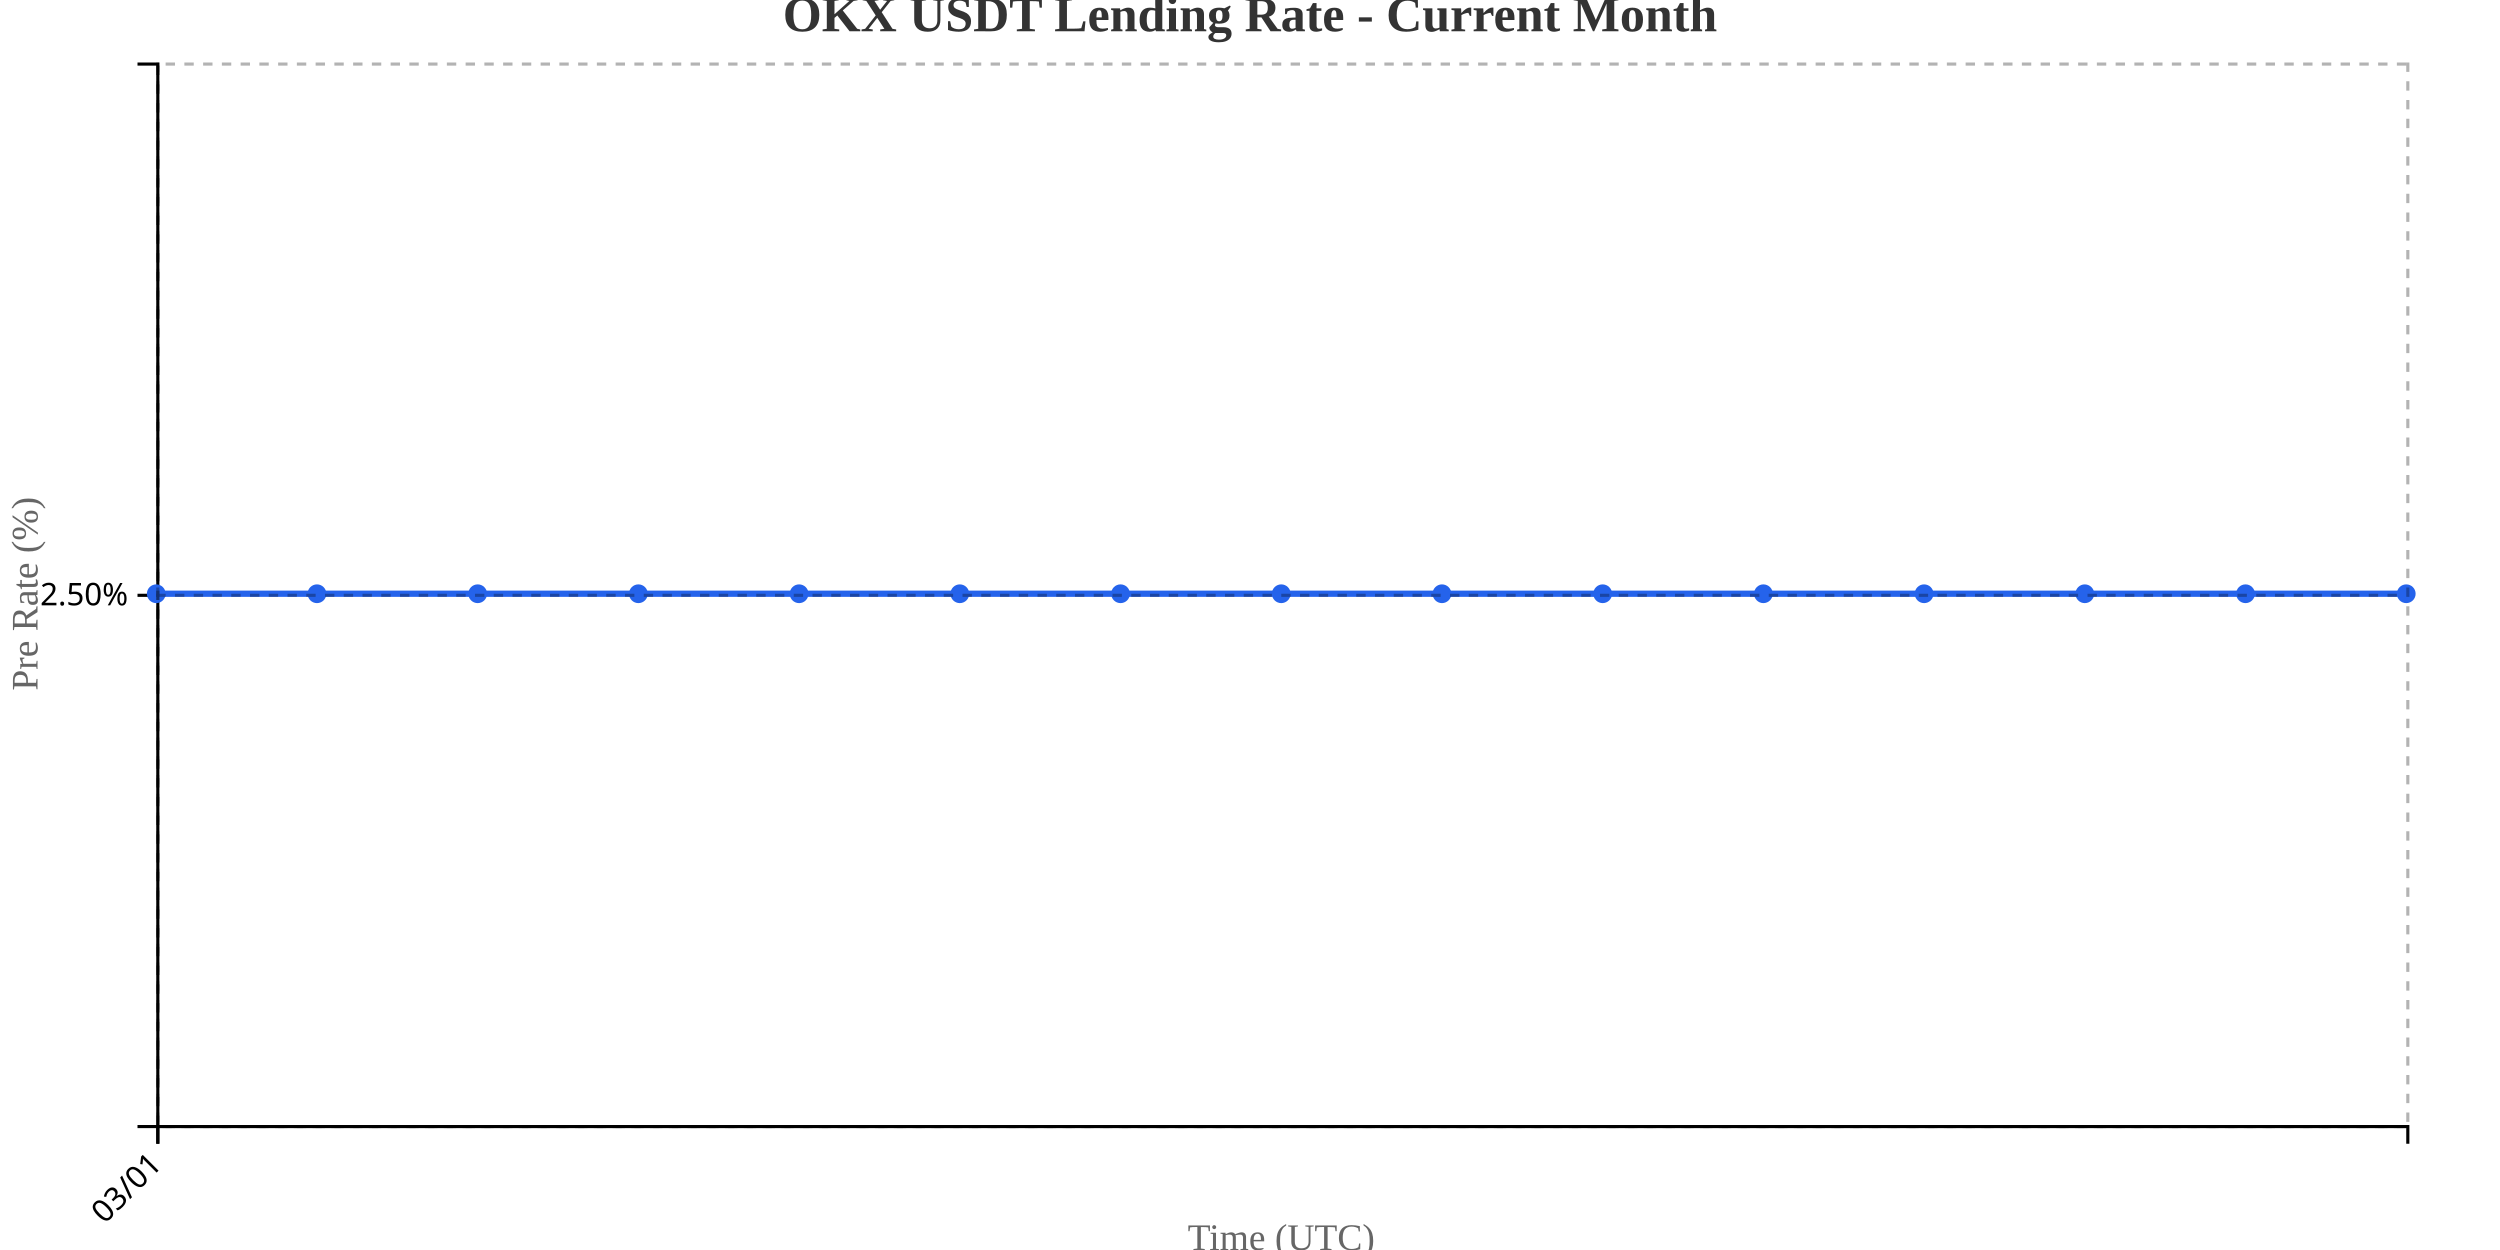
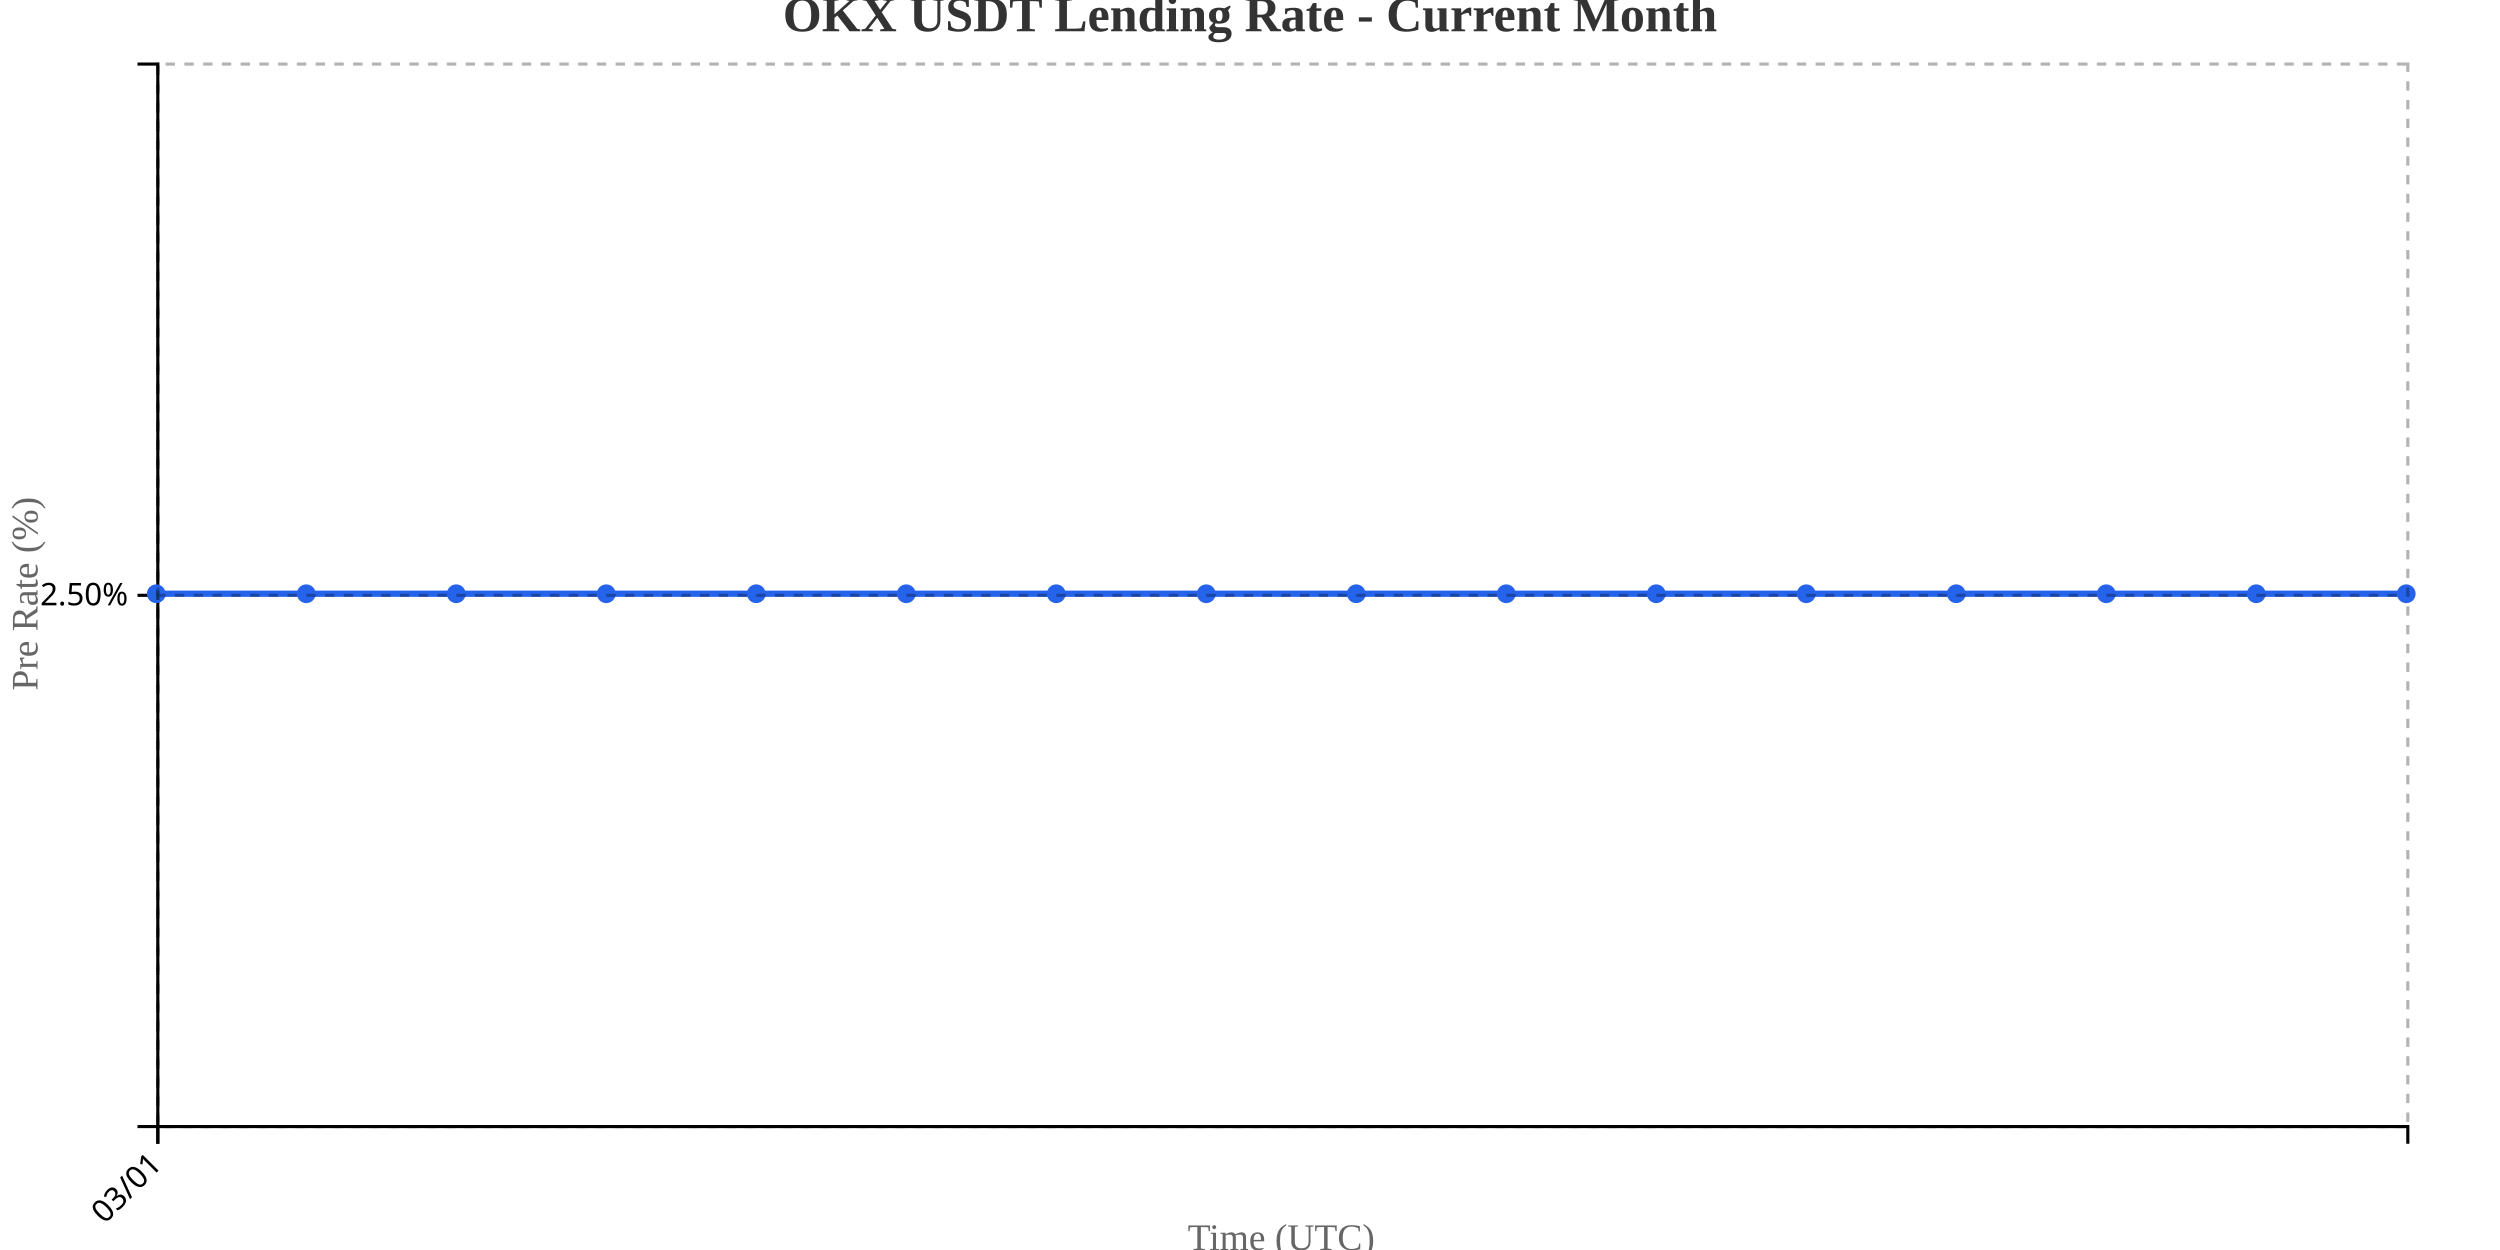
<svg xmlns="http://www.w3.org/2000/svg" width="800" height="400">
  <g transform="translate(50,20)">
    <g transform="translate(0,340)" fill="none" font-size="10" font-family="sans-serif" text-anchor="middle">
      <path class="domain" stroke="currentColor" d="M0.5,6V0.5H720.5V6" />
      <g class="tick" opacity="1" transform="translate(0.5,0)">
        <line stroke="currentColor" y2="6" />
        <text fill="currentColor" y="9" dy=".15em" style="text-anchor: end;" dx="-.8em" transform="rotate(-45)">03/01</text>
      </g>
    </g>
    <g fill="none" font-size="10" font-family="sans-serif" text-anchor="end">
      <path class="domain" stroke="currentColor" d="M-6,340.5H0.5V0.5H-6" />
      <g class="tick" opacity="1" transform="translate(0,170.5)">
        <line stroke="currentColor" x2="-6" />
        <text fill="currentColor" x="-9" dy="0.32em">2.50%</text>
      </g>
    </g>
    <text transform="rotate(-90)" y="-50" x="-170" dy="1em" style="text-anchor: middle; font-size: 12px; fill: #666;">Pre Rate (%)</text>
    <text transform="translate(360, 380)" style="text-anchor: middle; font-size: 12px; fill: #666;">Time (UTC)</text>
-     <path fill="none" stroke="#2563eb" stroke-width="2" d="M0,170C17.143,170,34.286,170,51.429,170C68.571,170,85.714,170,102.857,170C120,170,137.143,170,154.286,170C171.429,170,188.571,170,205.714,170C222.857,170,240,170,257.143,170C274.286,170,291.429,170,308.571,170C325.714,170,342.857,170,360,170C377.143,170,394.286,170,411.429,170C428.571,170,445.714,170,462.857,170C480,170,497.143,170,514.286,170C531.429,170,548.571,170,565.714,170C582.857,170,600,170,617.143,170C634.286,170,651.429,170,668.571,170C685.714,170,702.857,170,720,170" />
+     <path fill="none" stroke="#2563eb" stroke-width="2" d="M0,170C16,170,32,170,48,170C64,170,80,170,96,170C112,170,128,170,144,170C160,170,176,170,192,170C208,170,224,170,240,170C256,170,272,170,288,170C304,170,320,170,336,170C352,170,368,170,384,170C400,170,416,170,432,170C448,170,464,170,480,170C496,170,512,170,528,170C544,170,560,170,576,170C592,170,608,170,624,170C640,170,656,170,672,170C688,170,704,170,720,170" />
    <circle class="dot" cx="0" cy="170" r="3" fill="#2563eb" />
-     <circle class="dot" cx="51.429" cy="170" r="3" fill="#2563eb" />
-     <circle class="dot" cx="102.857" cy="170" r="3" fill="#2563eb" />
-     <circle class="dot" cx="154.286" cy="170" r="3" fill="#2563eb" />
-     <circle class="dot" cx="205.714" cy="170" r="3" fill="#2563eb" />
-     <circle class="dot" cx="257.143" cy="170" r="3" fill="#2563eb" />
-     <circle class="dot" cx="308.571" cy="170" r="3" fill="#2563eb" />
-     <circle class="dot" cx="360" cy="170" r="3" fill="#2563eb" />
-     <circle class="dot" cx="411.429" cy="170" r="3" fill="#2563eb" />
-     <circle class="dot" cx="462.857" cy="170" r="3" fill="#2563eb" />
-     <circle class="dot" cx="514.286" cy="170" r="3" fill="#2563eb" />
-     <circle class="dot" cx="565.714" cy="170" r="3" fill="#2563eb" />
-     <circle class="dot" cx="617.143" cy="170" r="3" fill="#2563eb" />
-     <circle class="dot" cx="668.571" cy="170" r="3" fill="#2563eb" />
+     <circle class="dot" cx="48" cy="170" r="3" fill="#2563eb" />
+     <circle class="dot" cx="96" cy="170" r="3" fill="#2563eb" />
+     <circle class="dot" cx="144" cy="170" r="3" fill="#2563eb" />
+     <circle class="dot" cx="192" cy="170" r="3" fill="#2563eb" />
+     <circle class="dot" cx="240" cy="170" r="3" fill="#2563eb" />
+     <circle class="dot" cx="288" cy="170" r="3" fill="#2563eb" />
+     <circle class="dot" cx="336" cy="170" r="3" fill="#2563eb" />
+     <circle class="dot" cx="384" cy="170" r="3" fill="#2563eb" />
+     <circle class="dot" cx="432" cy="170" r="3" fill="#2563eb" />
+     <circle class="dot" cx="480" cy="170" r="3" fill="#2563eb" />
+     <circle class="dot" cx="528" cy="170" r="3" fill="#2563eb" />
+     <circle class="dot" cx="576" cy="170" r="3" fill="#2563eb" />
+     <circle class="dot" cx="624" cy="170" r="3" fill="#2563eb" />
+     <circle class="dot" cx="672" cy="170" r="3" fill="#2563eb" />
    <circle class="dot" cx="720" cy="170" r="3" fill="#2563eb" />
    <g class="grid" transform="translate(0,340)" fill="none" font-size="10" font-family="sans-serif" text-anchor="middle" style="stroke-dasharray: 3,3; opacity: 0.3;">
      <path class="domain" stroke="currentColor" d="M0.5,-340V0.5H720.5V-340" />
      <g class="tick" opacity="1" transform="translate(0.5,0)">
        <line stroke="currentColor" y2="-340" />
        <text fill="currentColor" y="3" dy="0.71em" />
      </g>
    </g>
    <g class="grid" fill="none" font-size="10" font-family="sans-serif" text-anchor="end" style="stroke-dasharray: 3,3; opacity: 0.3;">
      <path class="domain" stroke="currentColor" d="M720,340.5H0.5V0.5H720" />
      <g class="tick" opacity="1" transform="translate(0,170.5)">
        <line stroke="currentColor" x2="720" />
        <text fill="currentColor" x="-3" dy="0.32em" />
      </g>
    </g>
  </g>
  <text x="400" y="10" text-anchor="middle" style="font-size: 16px; font-weight: bold; fill: #333;">OKX USDT Lending Rate - Current Month</text>
</svg>
